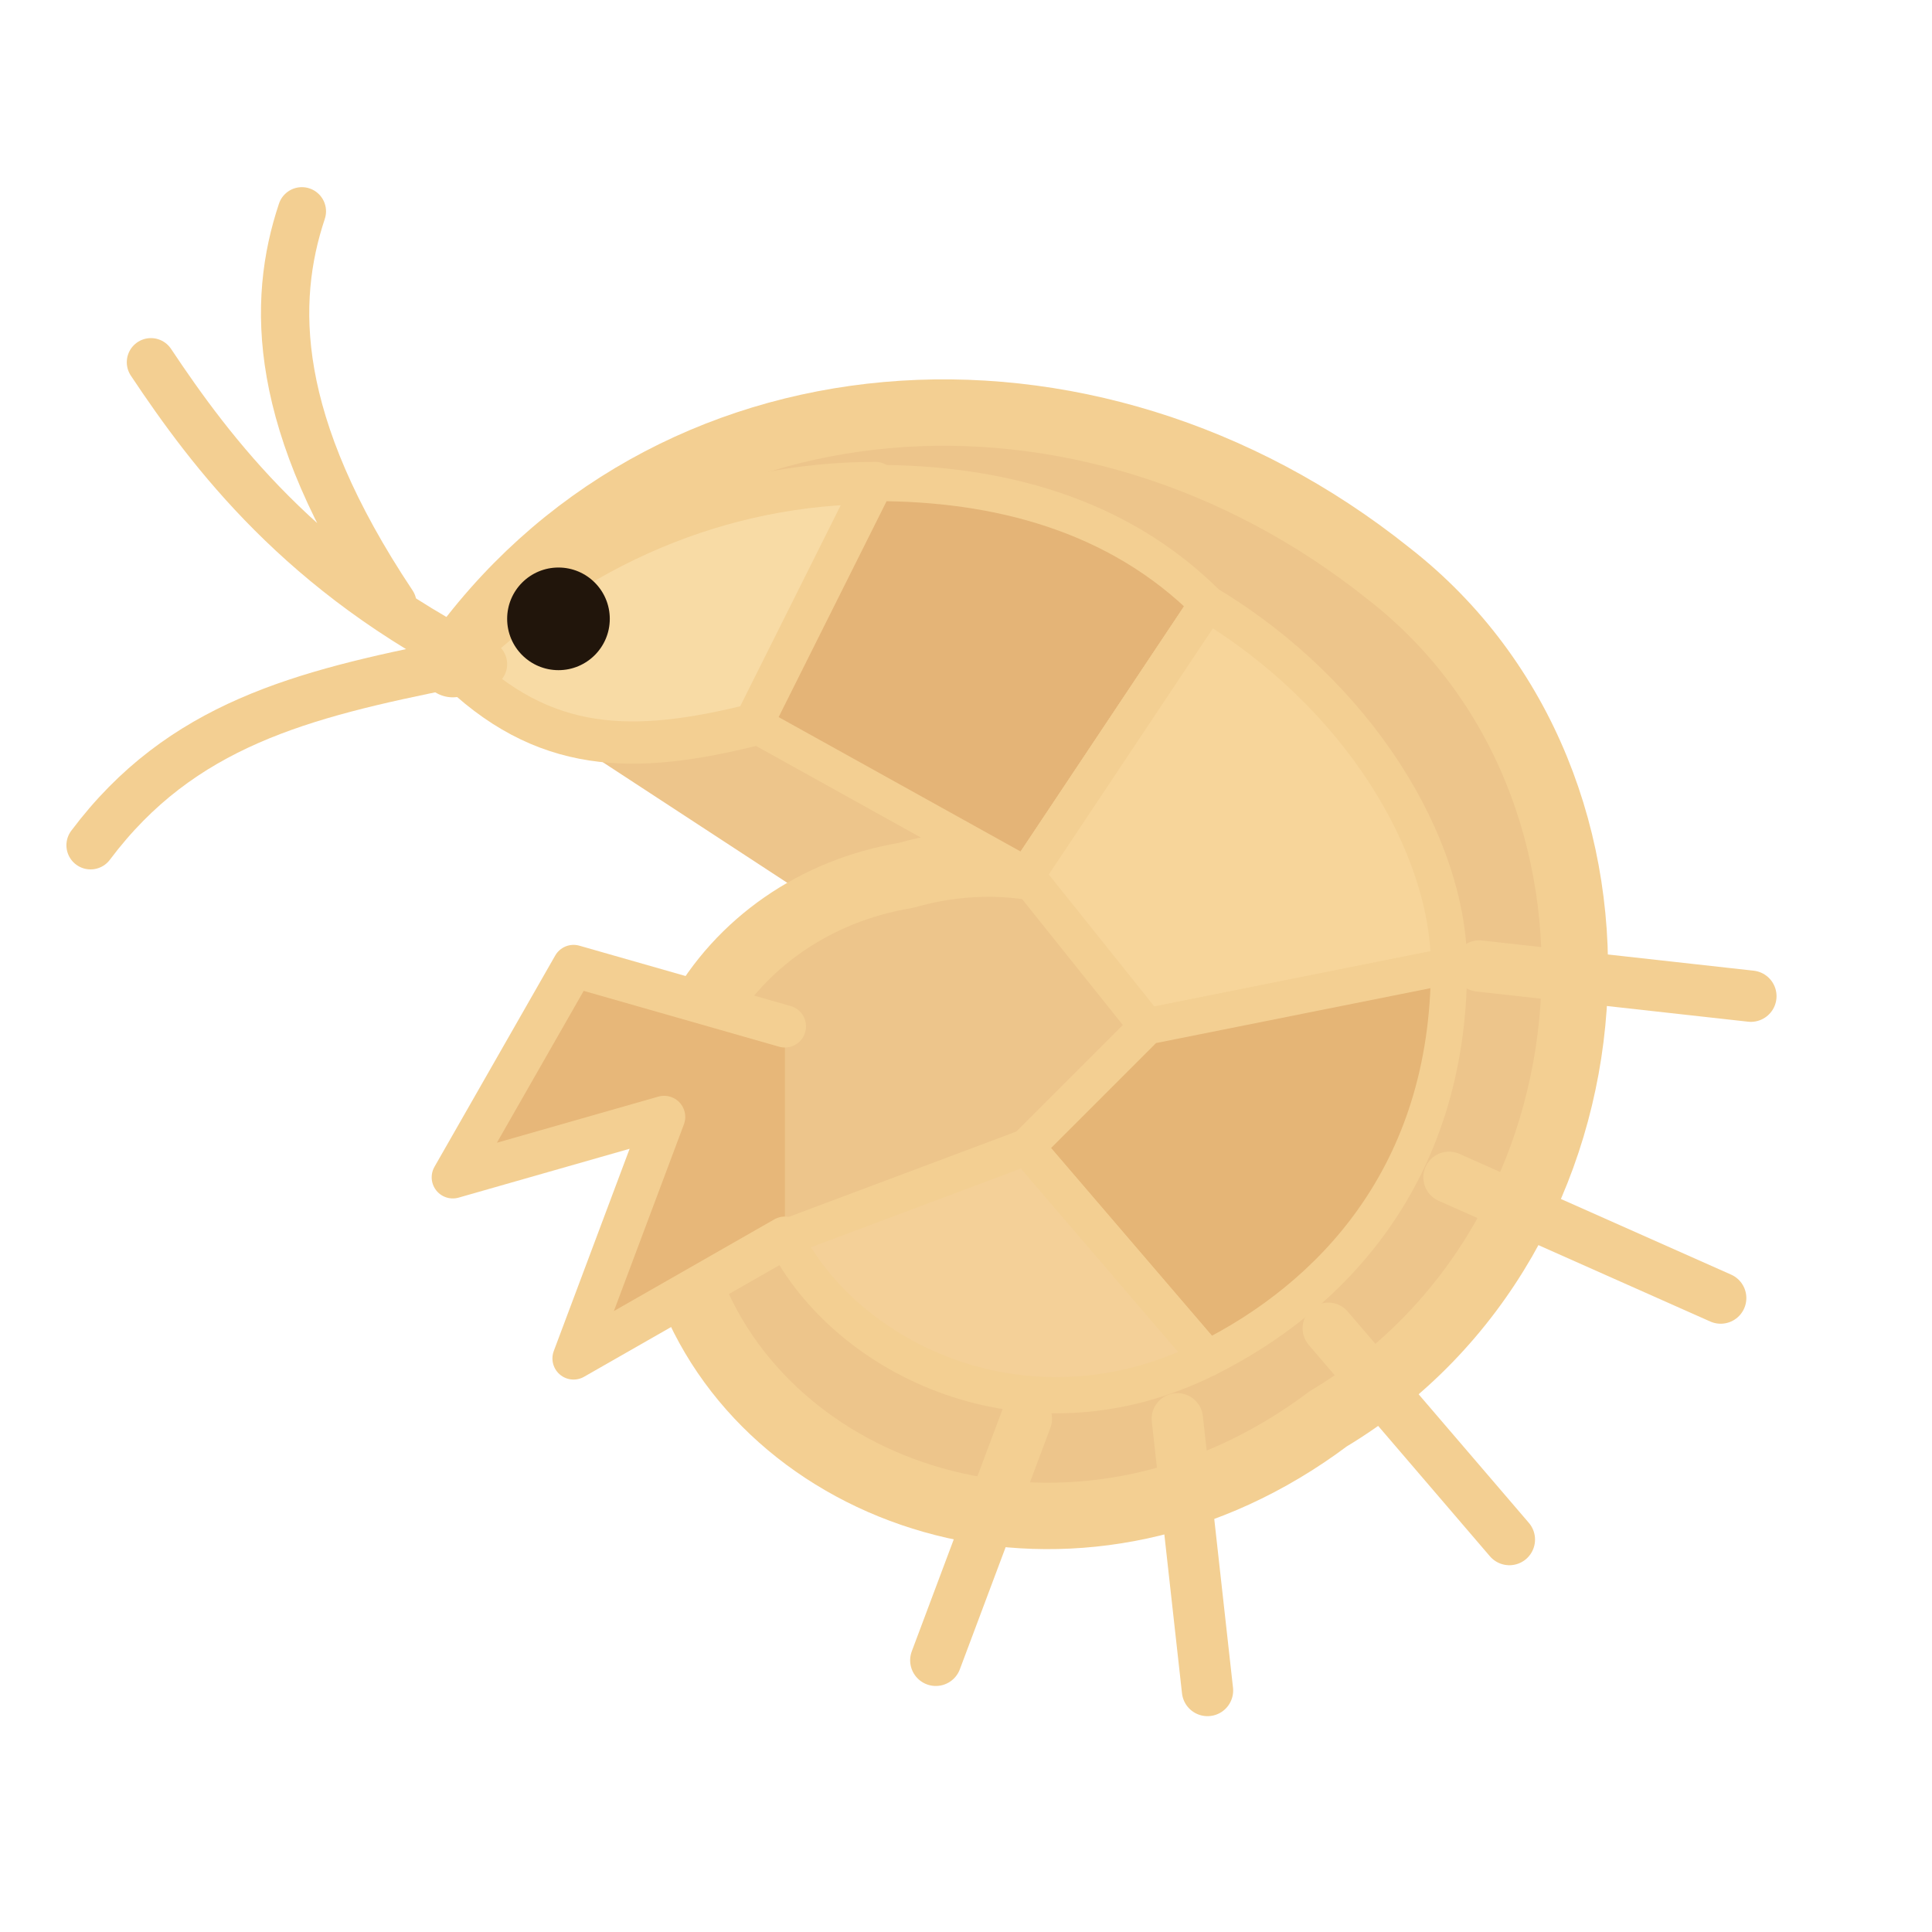
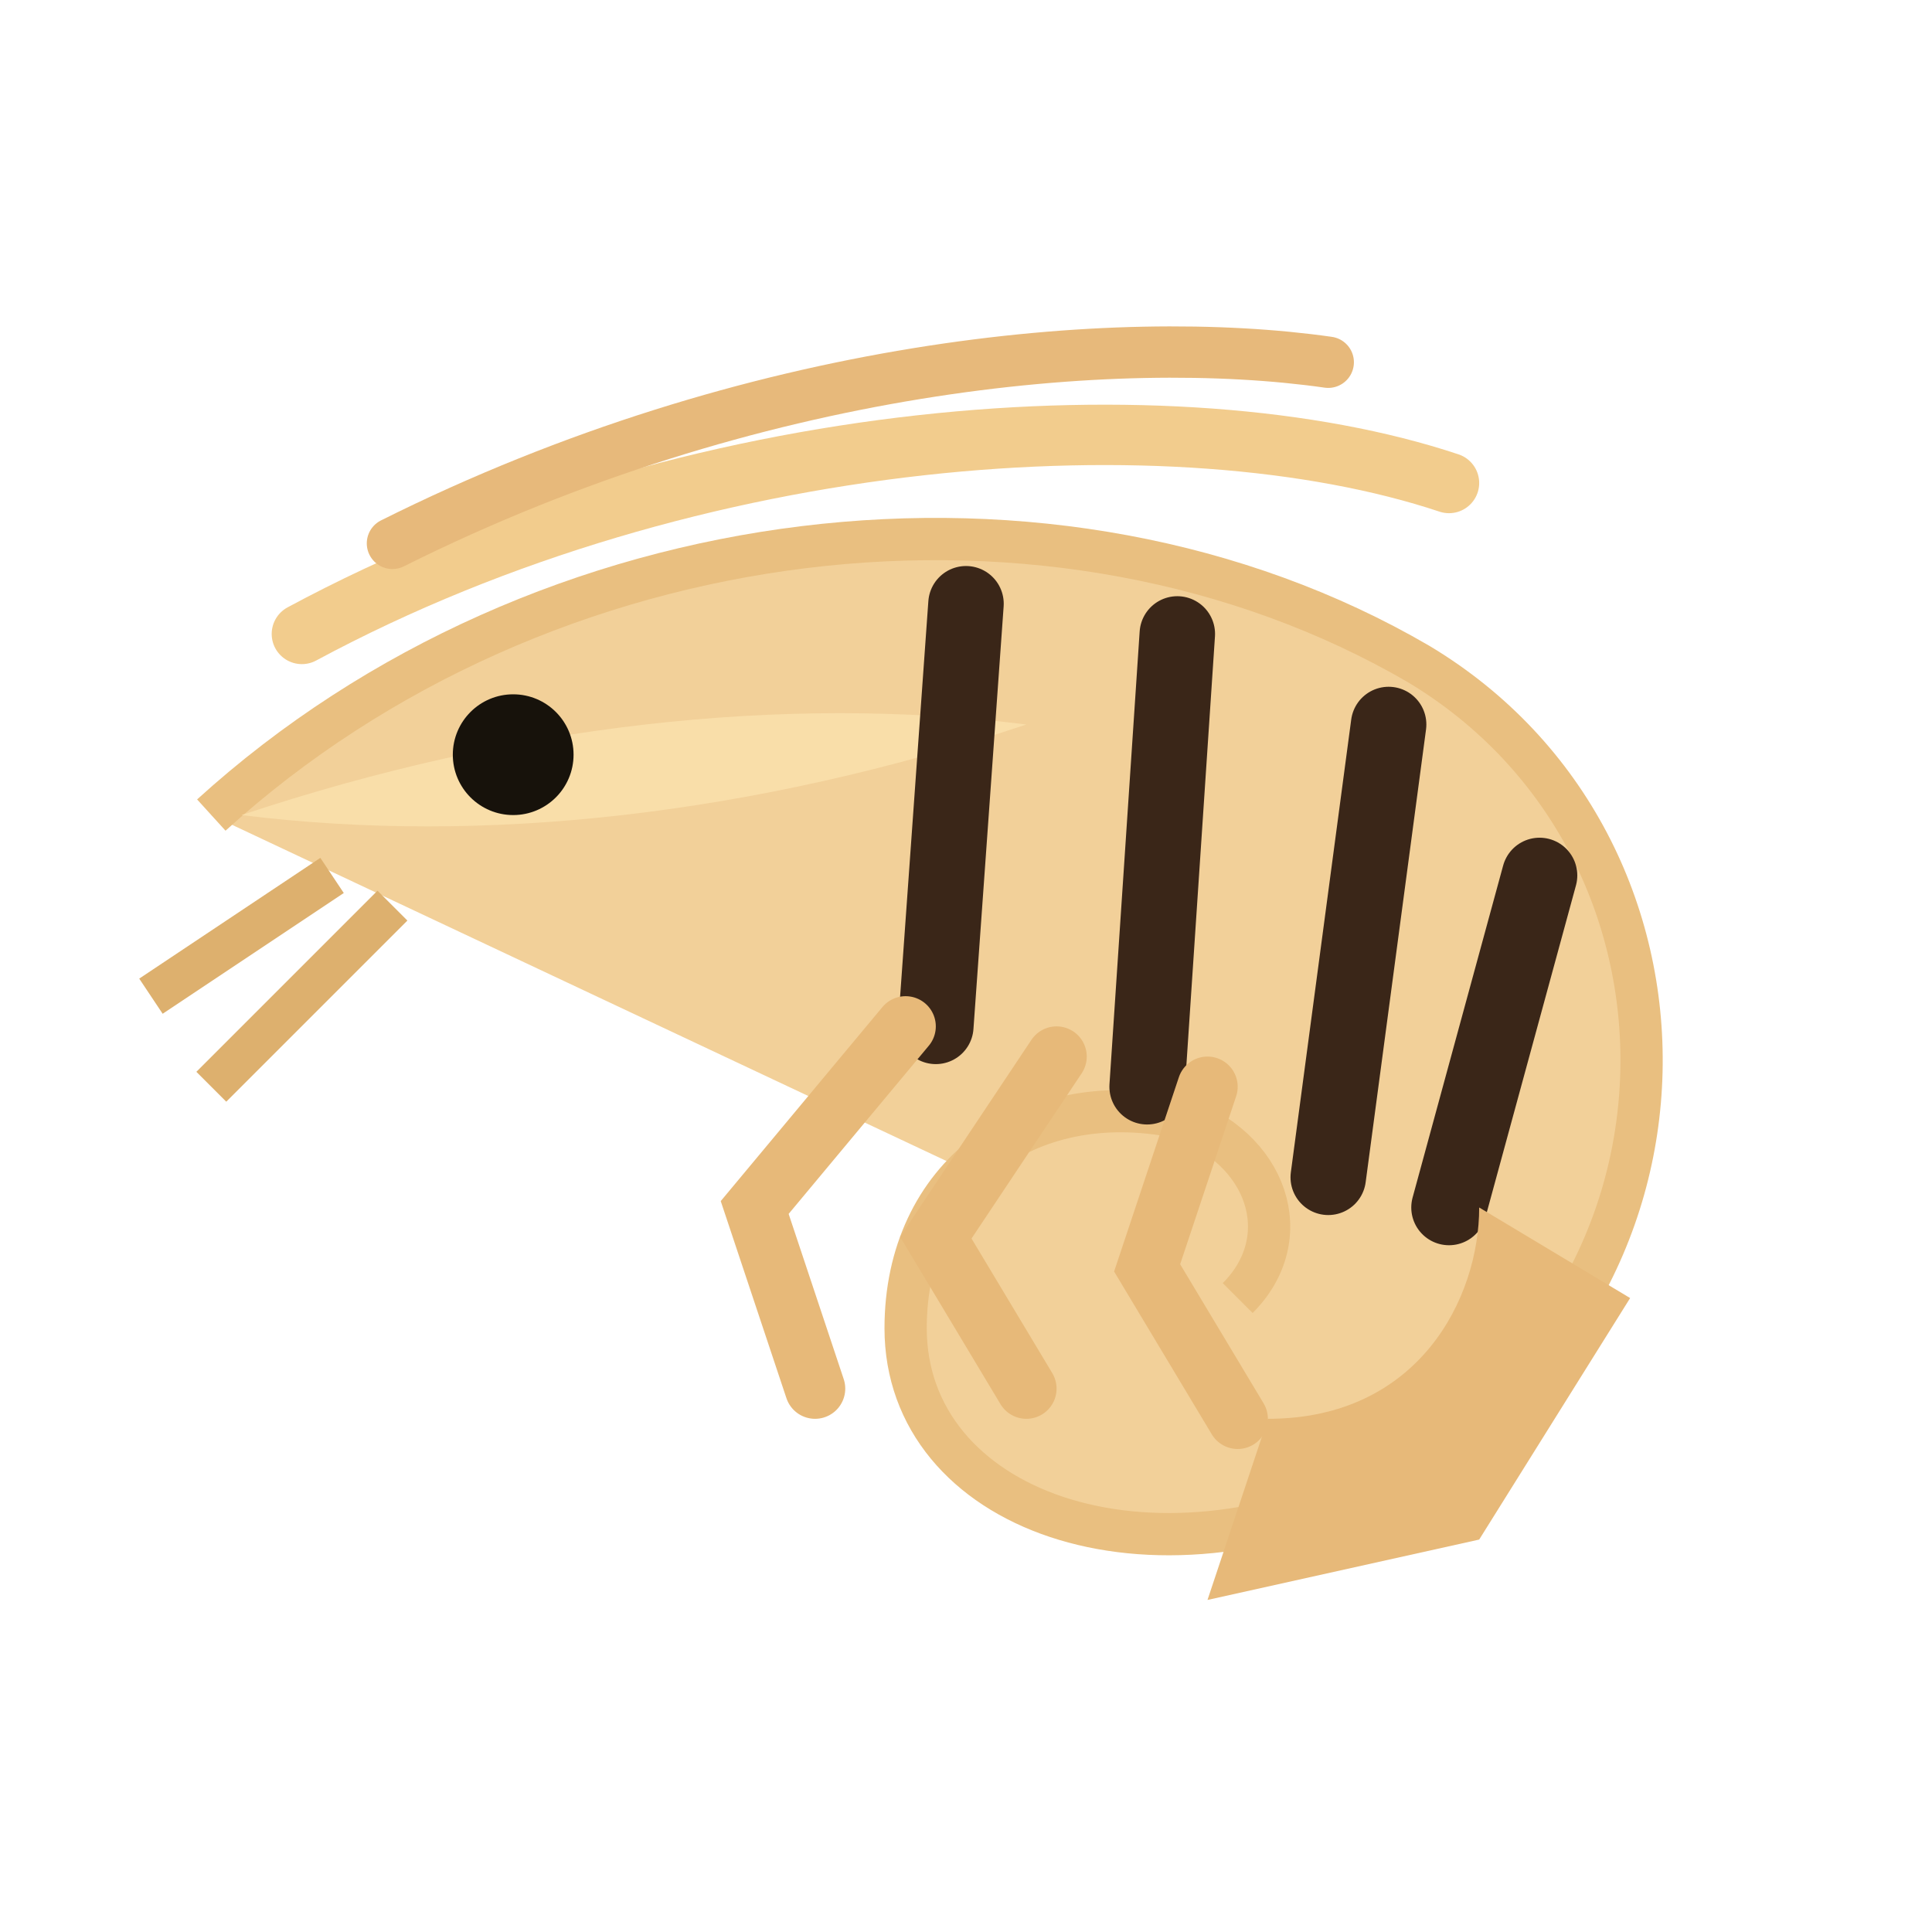
- <svg xmlns="http://www.w3.org/2000/svg" viewBox="0 0 64 64" fill="none" stroke="#f3cf92" stroke-linecap="round" stroke-linejoin="round">
-   <path d="M15 22C22 12 36 11 46 19C55 26 54 41 44 47C36 53 26 50 23 43C20 36 24 30 30 29C37 27 43 33 41 39" fill="#edc58b" stroke-width="2.2" />
-   <path d="M15 22C19 18 24 16 29 16L25 24C21 25 18 25 15 22Z" fill="#f8dba5" stroke-width="1.4" />
-   <path d="M29 16C33 16 37 17 40 20L34 29L25 24Z" fill="#e4b477" stroke-width="1.2" />
-   <path d="M40 20C45 23 48 28 48 32L38 34L34 29Z" fill="#f7d59a" stroke-width="1.2" />
-   <path d="M48 32C48 39 44 43 40 45L34 38L38 34Z" fill="#e5b576" stroke-width="1.2" />
-   <path d="M40 45C34 48 28 45 26 41L34 38Z" fill="#f4d098" stroke-width="1.2" />
-   <path d="M26 41L19 45L22 37L15 39L19 32L26 34" fill="#e7b779" stroke-width="1.4" />
-   <path d="M16 22C10 19 7 15 5 12M15 22C10 23 6 24 3 28M13 20C9 14 9 10 10 7" stroke-width="1.6" />
-   <path d="M34 47L31 55M39 47L40 56M44 44L50 51M48 39L57 43M49 32L58 33" stroke-width="1.7" />
-   <circle cx="18.5" cy="20.5" r="1.7" fill="#21150b" stroke="none" />
+ <svg xmlns="http://www.w3.org/2000/svg" viewBox="0 0 64 64" fill="none">
+   <path d="M7 27C18 17 35 15 47 22C57 28 57 43 46 49C38 53 30 50 30 44C30 39 34 36 39 37C42 38 43 41 41 43" fill="#F2D099" stroke="#E9BF80" stroke-width="1.4" stroke-linejoin="round" />
+   <path d="M8 27C17 24 26 23 34 24C25 27 16 28 8 27Z" fill="#F9DEA9" />
+   <path d="M10 21C23 14 39 13 48 16" stroke="#F2CC8D" stroke-width="2" stroke-linecap="round" />
+   <path d="M13 18C25 12 37 11 44 12" stroke="#E7B97B" stroke-width="1.7" stroke-linecap="round" />
+   <circle cx="17" cy="25" r="2" fill="#17120B" />
+   <path d="M32 20L31 34M39 21L38 36M46 24L44 39M51 29L48 40" stroke="#3A2618" stroke-width="2.5" stroke-linecap="round" />
+   <path d="M30 34L25 40L27 46M35 35L31 41L34 46M40 36L38 42L41 47" stroke="#E7B979" stroke-width="2" stroke-linecap="round" />
+   <path d="M42 47C47 47 49 43 49 40L54 43L49 51L40 53L42 47Z" fill="#E7B979" />
+   <path d="M11 29L5 33M13 30L7 36" stroke="#DDB06E" stroke-width="1.4" />
</svg>
